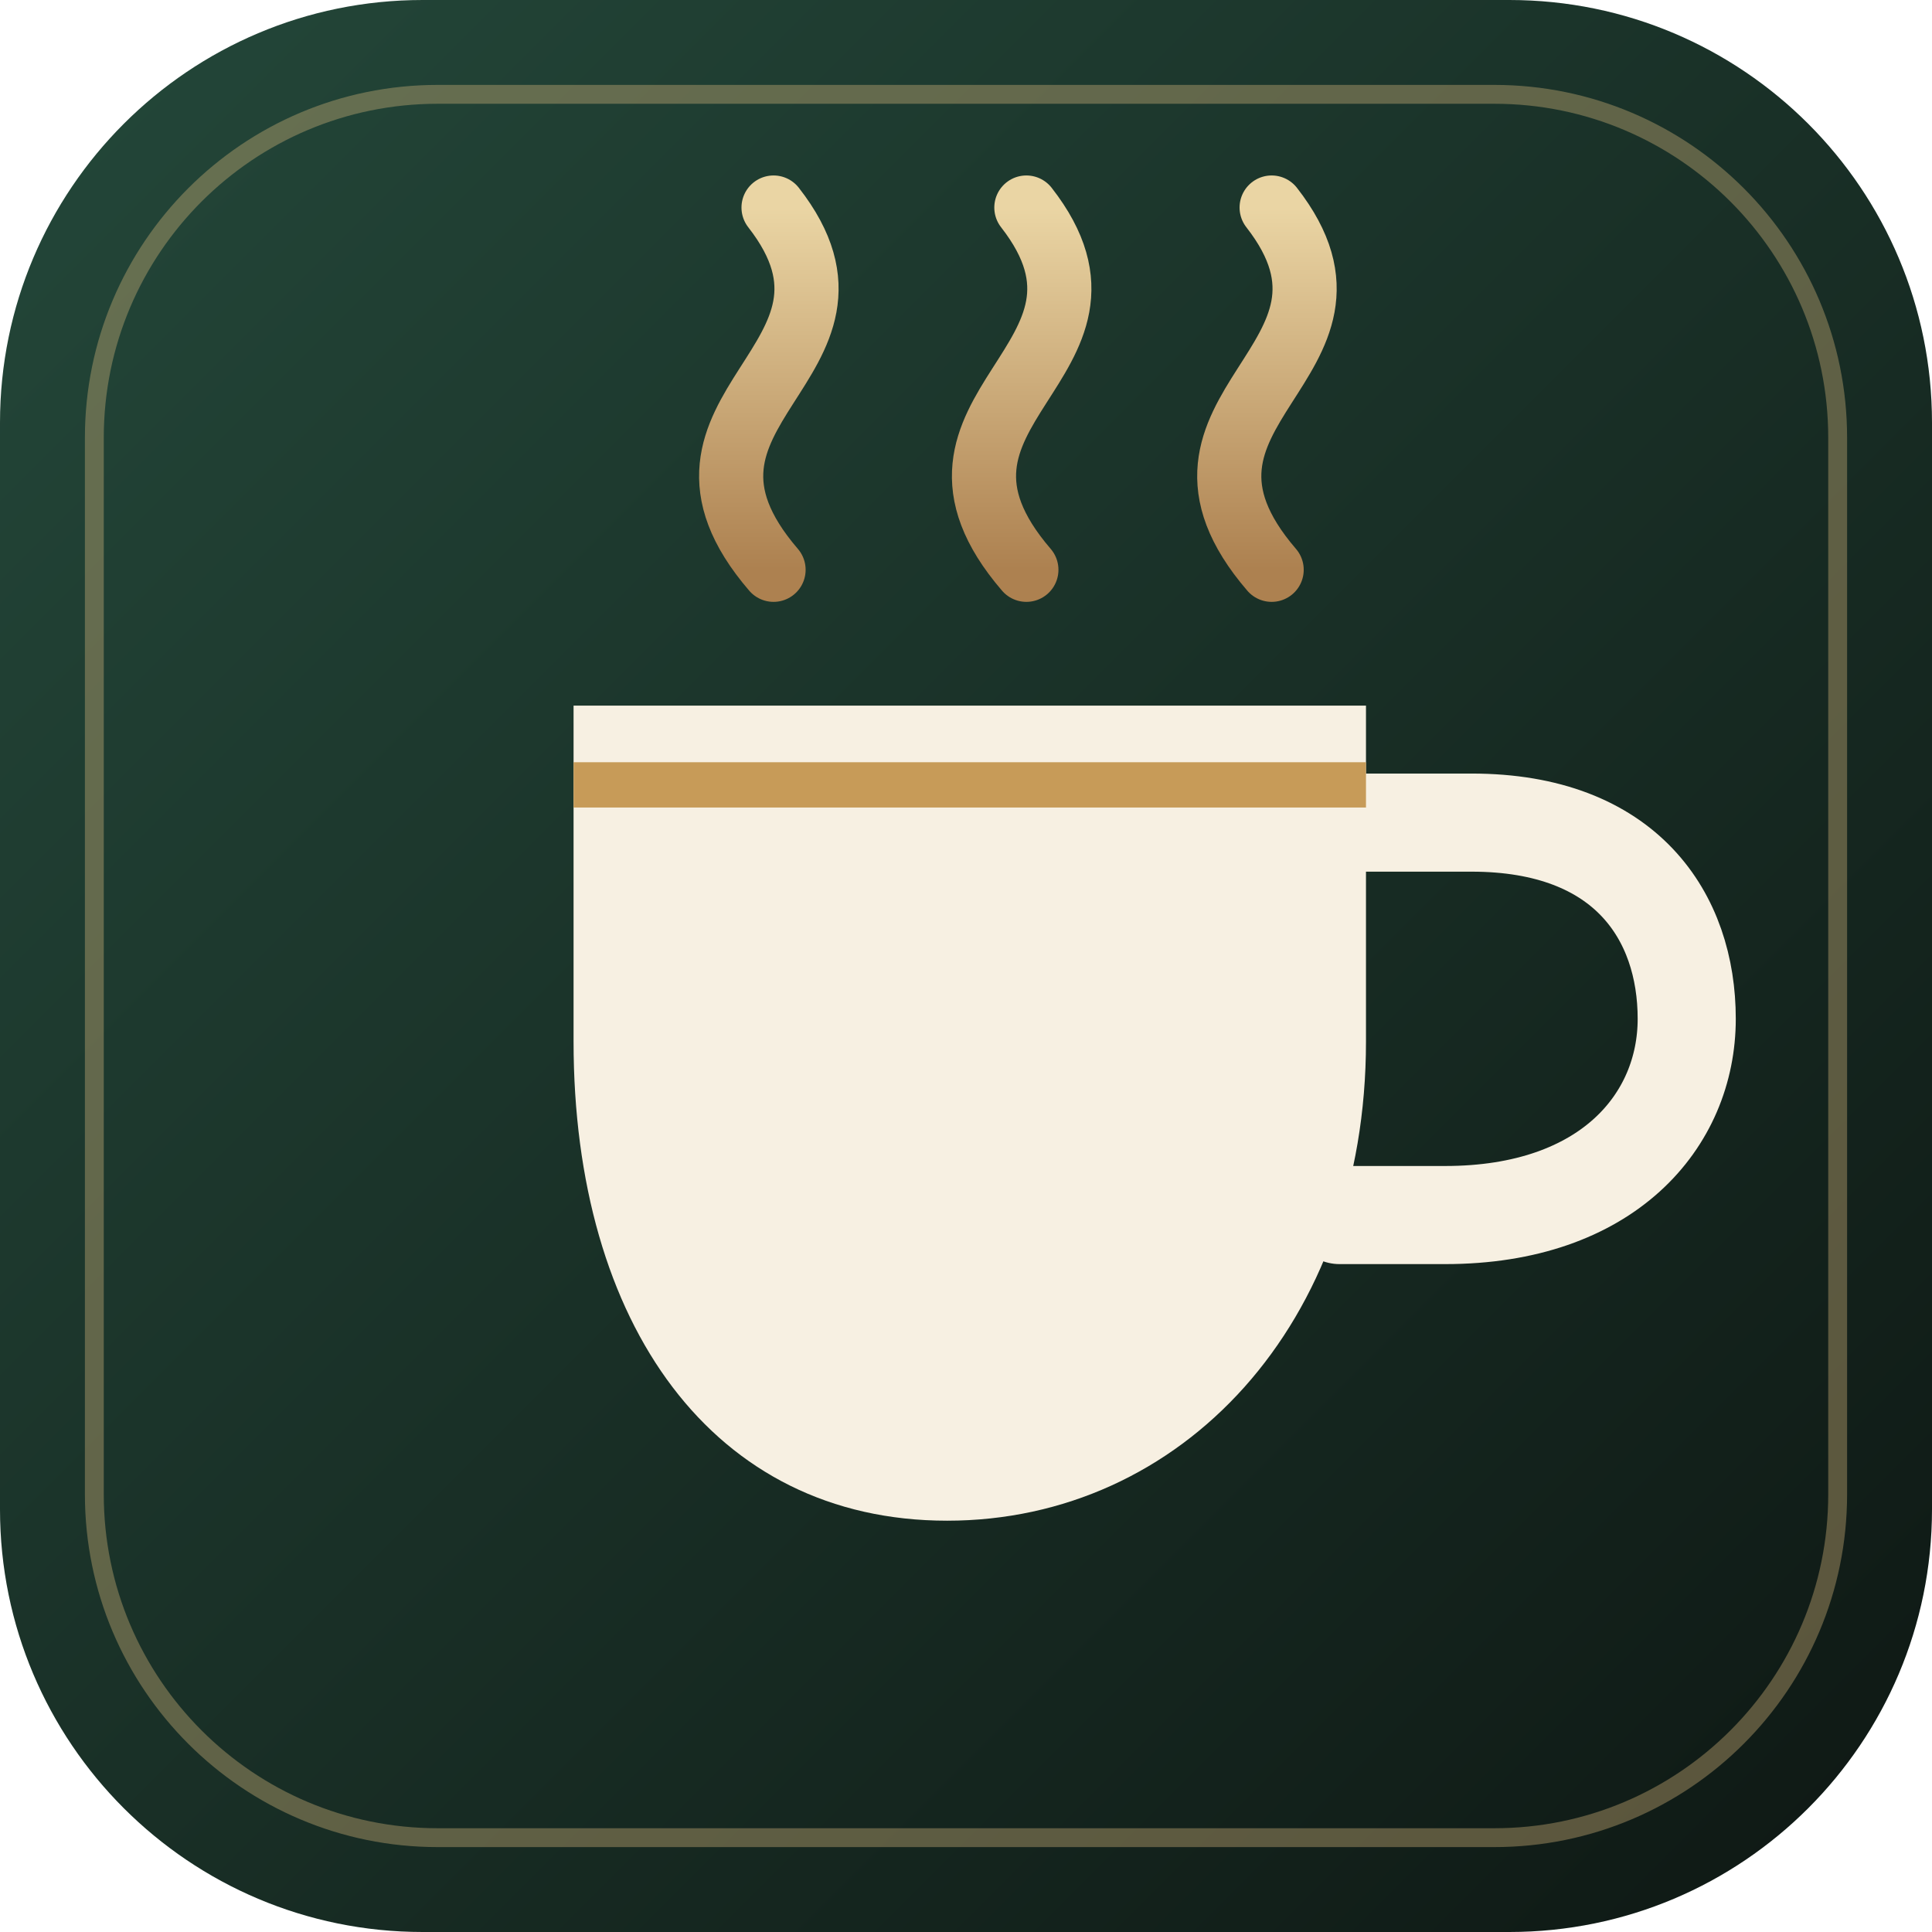
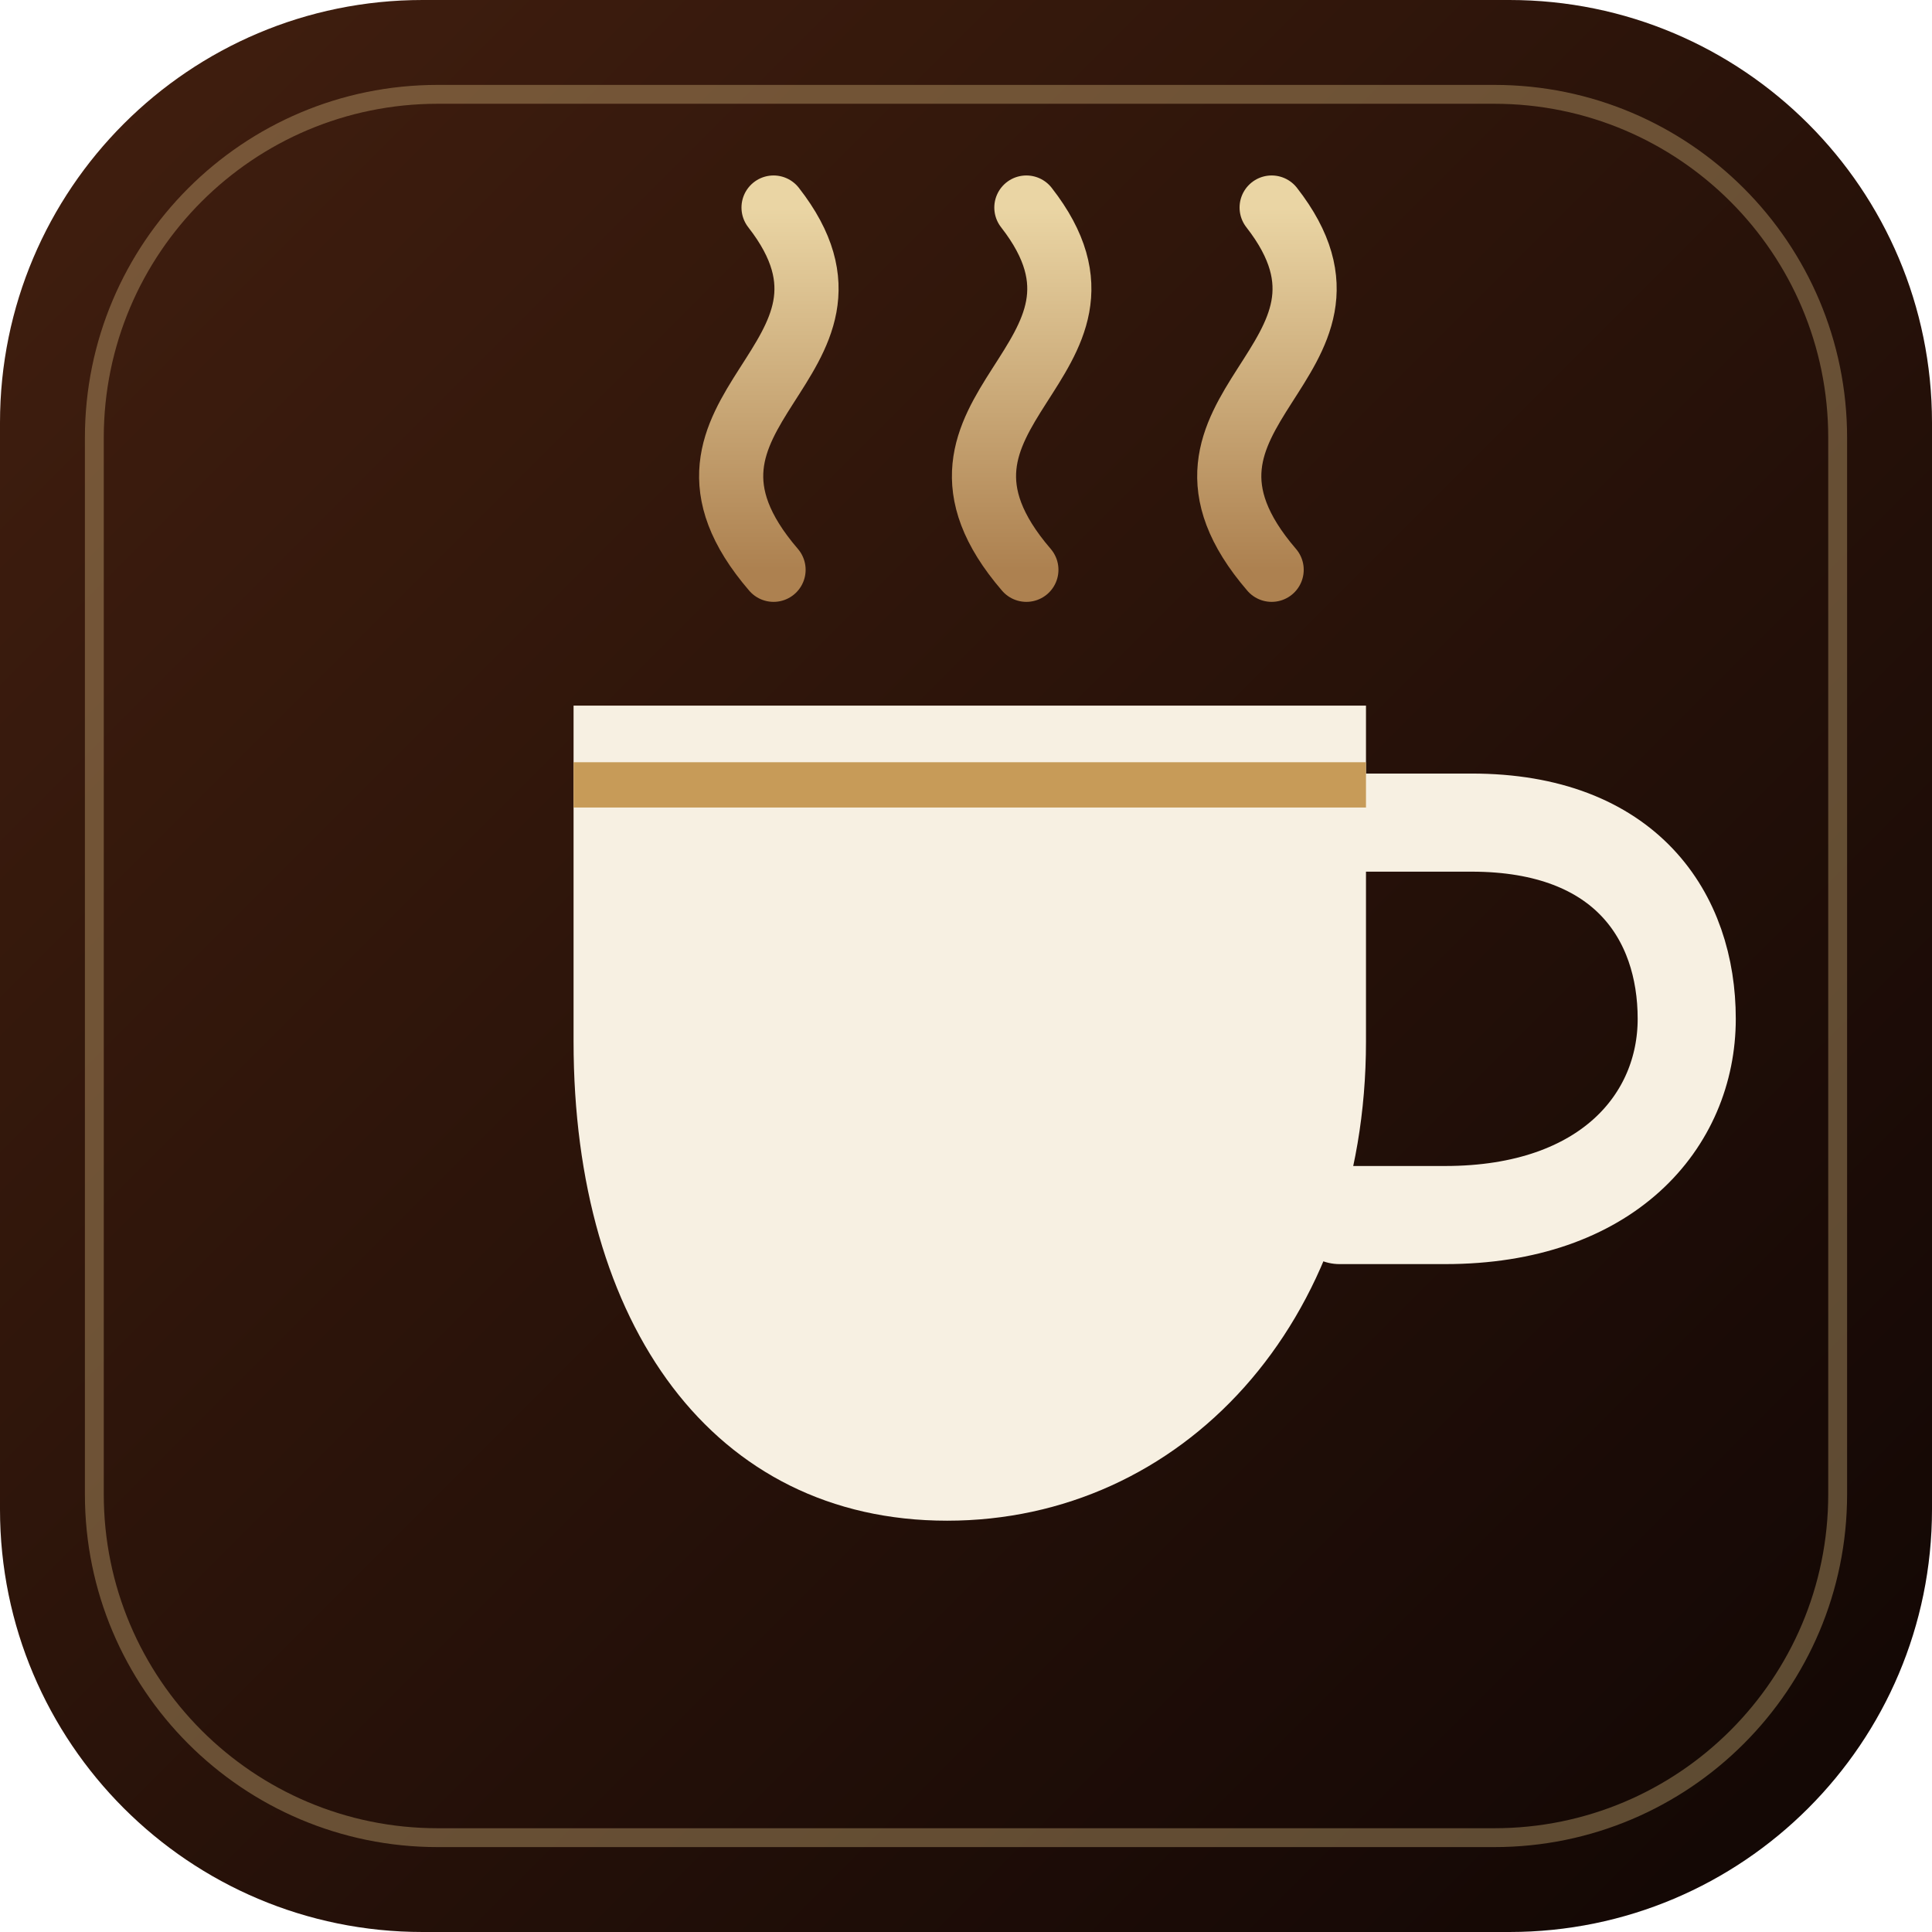
<svg xmlns="http://www.w3.org/2000/svg" viewBox="0 0 512 512">
  <defs>
    <linearGradient id="bg" x1="0" y1="0" x2="1" y2="1">
-       <stop stop-color="#24483a" />
-       <stop offset="1" stop-color="#0e1713" />
+       <stop stop-color="#421f0f" />
+       <stop offset="1" stop-color="#100604" />
    </linearGradient>
    <linearGradient id="gold" x1="0" y1="0" x2="0" y2="1">
      <stop stop-color="#ead5a4" />
      <stop offset="1" stop-color="#ad8150" />
    </linearGradient>
  </defs>
  <rect width="512" height="512" rx="112" fill="url(#bg)" />
  <rect x="25" y="25" width="462" height="462" rx="91" fill="none" stroke="#d6b67d" stroke-opacity=".38" stroke-width="5" />
  <path d="M152 187h210v89c0 75-49 127-111 127s-99-52-99-127v-89Z" fill="#f7f0e2" />
  <path d="M362 218h28c41 0 57 25 57 52s-21 52-64 52h-28" fill="none" stroke="#f7f0e2" stroke-width="26" stroke-linecap="round" />
  <path d="M140 413h243" stroke="url(#gold)" stroke-width="19" stroke-linecap="round" />
  <path d="M205 151c-37-43 32-55 0-96M272 151c-37-43 32-55 0-96M337 151c-37-43 32-55 0-96" fill="none" stroke="url(#gold)" stroke-width="17" stroke-linecap="round" />
  <path d="M152 208h210" stroke="#c79b58" stroke-width="12" />
</svg>
